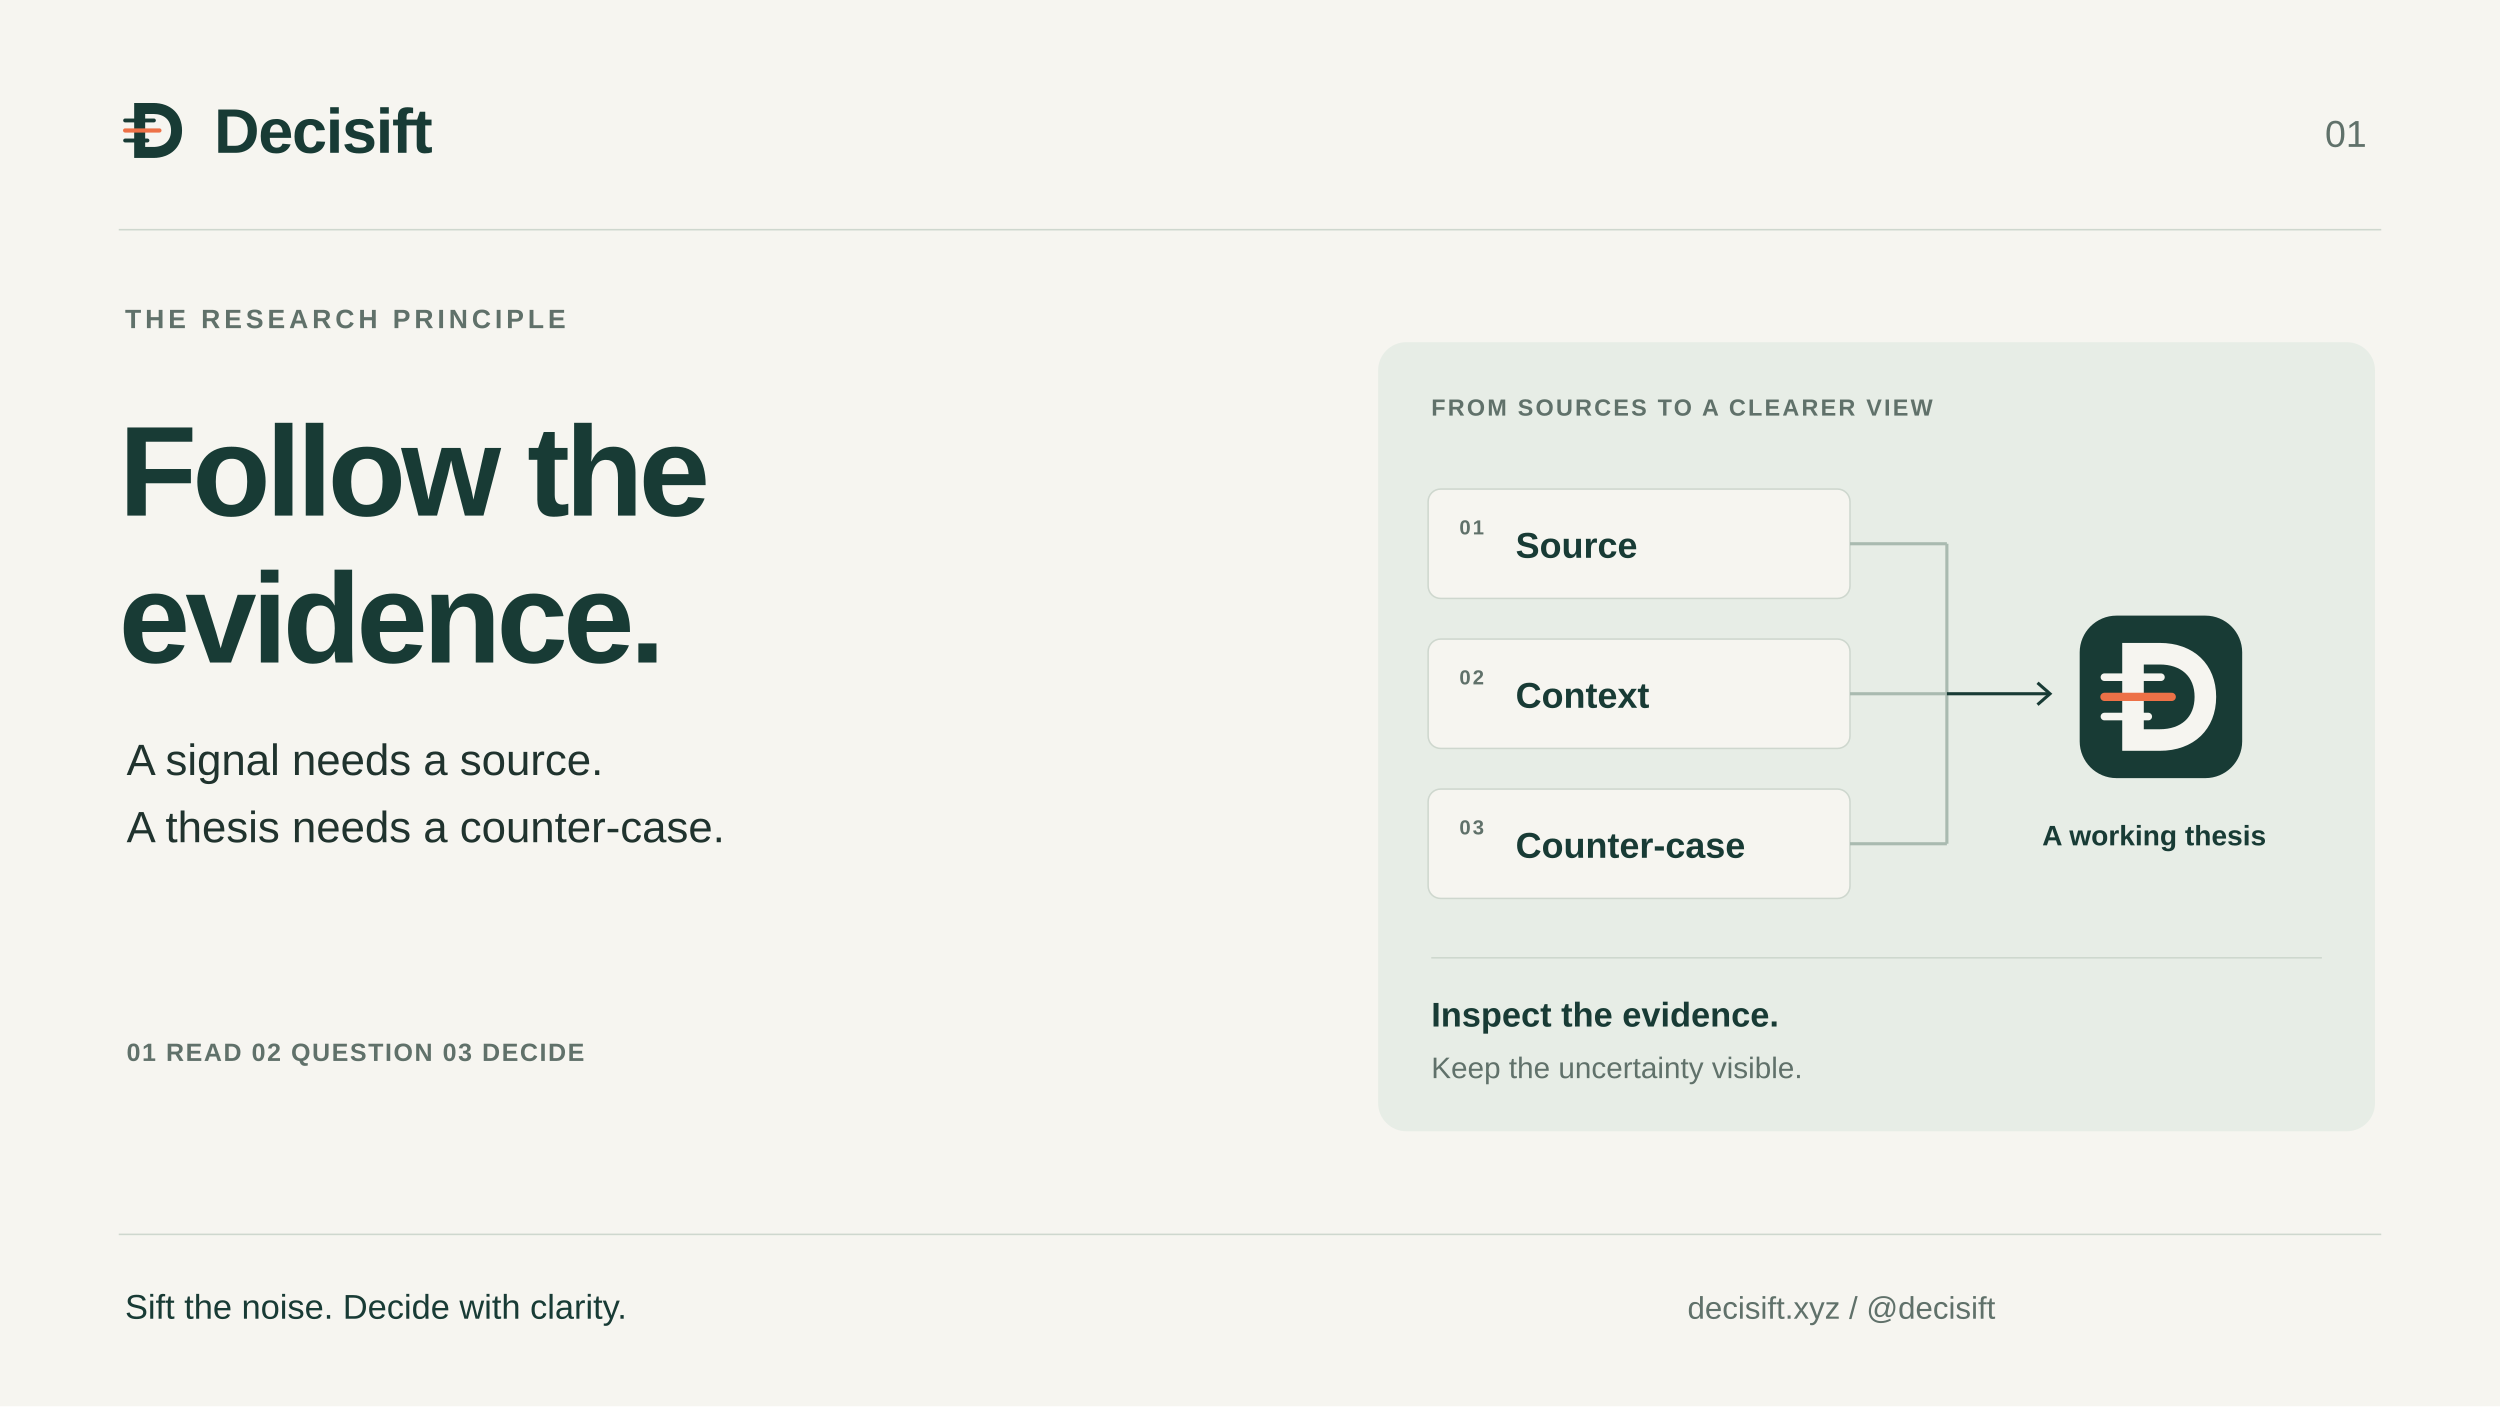
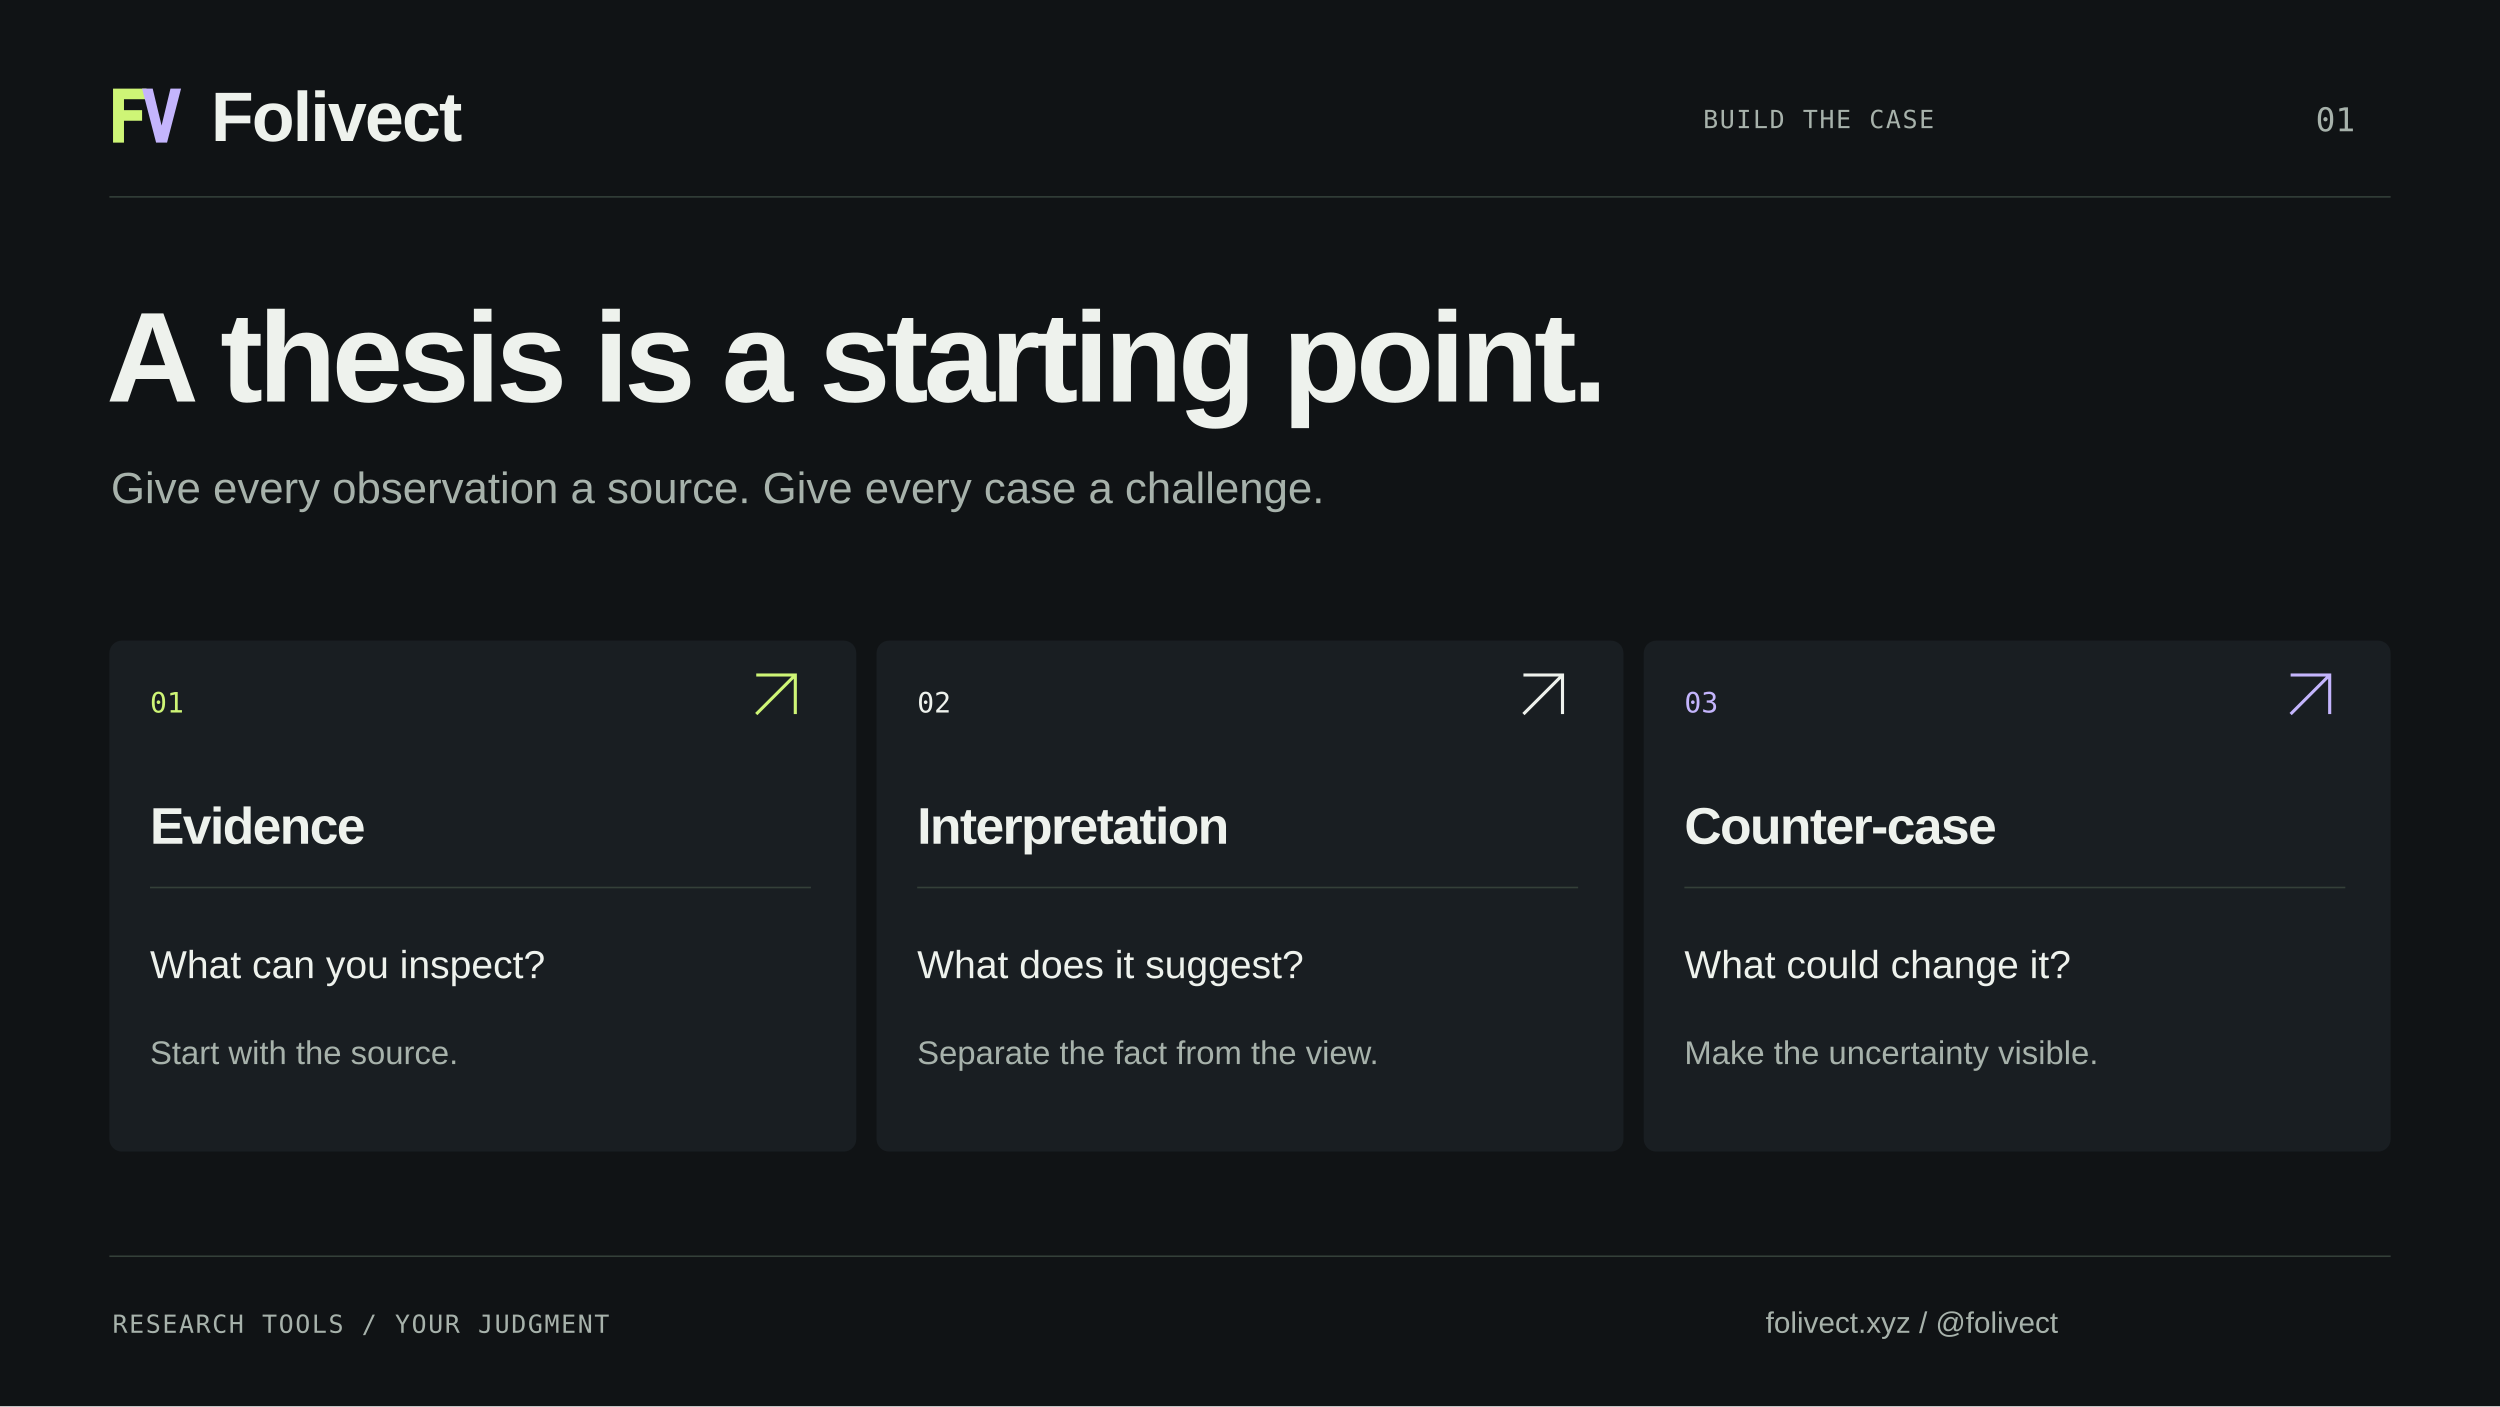
<svg xmlns="http://www.w3.org/2000/svg" width="1600" height="900" viewBox="0 0 1600 900" role="img" aria-labelledby="title desc">
-   <rect x="0" y="0" width="1600" height="900" rx="0" fill="#F6F5F0" />
-   <g transform="translate(72 57) scale(0.2070312)">
-     <path fill="#183B35" fill-rule="evenodd" d="M67 43H126C180 43 215 77 215 128S180 213 126 213H67V43ZM101 77V179H126C160 179 181 160 181 128S160 77 126 77H101Z" />
-     <path d="M39 97H128M39 159H108" stroke="#183B35" stroke-width="12" stroke-linecap="round" />
-     <path d="M39 128H145" stroke="#ED7147" stroke-width="13" stroke-linecap="round" />
+   <rect x="0" y="0" width="1600" height="900" rx="0" fill="#101315" />
+   <g transform="translate(66 46) scale(0.21875)">
+     <path d="M29 49H127V80H61V112H114V143H61V207H29Z" fill="#CEF576" />
+     <path d="M114 49H145L171 157L197 49H228L187 207H155Z" fill="#C4B5FD" />
  </g>
-   <text x="137" y="97.81" fill="#183B35" font-family="Arial, Helvetica, sans-serif" font-size="40.28" font-weight="700" letter-spacing="-0.8">Decisift</text>
-   <text x="1488" y="94" fill="#60716A" font-family="Arial, Helvetica, sans-serif" font-size="24" font-weight="400" letter-spacing="0">01</text>
-   <path d="M76 147L1524 147" stroke="#CED7CE" stroke-width="1" />
-   <text x="80" y="210" fill="#60716A" font-family="Arial, Helvetica, sans-serif" font-size="17" font-weight="700" letter-spacing="2.5">THE RESEARCH PRINCIPLE</text>
-   <text x="76" y="330" fill="#183B35" font-family="Arial, Helvetica, sans-serif" font-size="82" font-weight="700" letter-spacing="-3">Follow the</text>
-   <text x="76" y="424" fill="#183B35" font-family="Arial, Helvetica, sans-serif" font-size="82" font-weight="700" letter-spacing="-3">evidence.</text>
-   <text x="81" y="496" fill="#20332E" font-family="Arial, Helvetica, sans-serif" font-size="28" font-weight="400" letter-spacing="0">A signal needs a source.</text>
-   <text x="81" y="539" fill="#20332E" font-family="Arial, Helvetica, sans-serif" font-size="28" font-weight="400" letter-spacing="0">A thesis needs a counter-case.</text>
-   <text x="81" y="679" fill="#60716A" font-family="Arial, Helvetica, sans-serif" font-size="16" font-weight="700" letter-spacing="1">01  READ     02  QUESTION     03  DECIDE</text>
-   <g transform="translate(882 219) scale(1)">
-     <rect x="0" y="0" width="638" height="505" rx="18" fill="#E7EDE6" />
-     <text x="34" y="47" fill="#60716A" font-family="Arial, Helvetica, sans-serif" font-size="15" font-weight="700" letter-spacing="1.4">FROM SOURCES TO A CLEARER VIEW</text>
-     <rect x="32" y="94" width="270" height="70" rx="8" fill="#F6F5F0" stroke="#CED7CE" />
-     <text x="52" y="123" fill="#60716A" font-family="Arial, Helvetica, sans-serif" font-size="13" font-weight="700" letter-spacing="1.3">01</text>
-     <text x="88" y="138" fill="#183B35" font-family="Arial, Helvetica, sans-serif" font-size="23" font-weight="600" letter-spacing="0">Source</text>
-     <path d="M302 129L364 129" stroke="#A9BAB0" stroke-width="2" />
-     <rect x="32" y="190" width="270" height="70" rx="8" fill="#F6F5F0" stroke="#CED7CE" />
-     <text x="52" y="219" fill="#60716A" font-family="Arial, Helvetica, sans-serif" font-size="13" font-weight="700" letter-spacing="1.3">02</text>
-     <text x="88" y="234" fill="#183B35" font-family="Arial, Helvetica, sans-serif" font-size="23" font-weight="600" letter-spacing="0">Context</text>
-     <path d="M302 225L364 225" stroke="#A9BAB0" stroke-width="2" />
-     <rect x="32" y="286" width="270" height="70" rx="8" fill="#F6F5F0" stroke="#CED7CE" />
-     <text x="52" y="315" fill="#60716A" font-family="Arial, Helvetica, sans-serif" font-size="13" font-weight="700" letter-spacing="1.3">03</text>
-     <text x="88" y="330" fill="#183B35" font-family="Arial, Helvetica, sans-serif" font-size="23" font-weight="600" letter-spacing="0">Counter-case</text>
-     <path d="M302 321L364 321" stroke="#A9BAB0" stroke-width="2" />
-     <path d="M364 129L364 321" stroke="#A9BAB0" stroke-width="2" />
-     <path d="M364 225L430 225" stroke="#183B35" stroke-width="2" />
-     <path d="M422 218L430 225L422 232" fill="none" stroke="#183B35" stroke-width="2" />
-     <g transform="translate(449 175) scale(0.40625)">
-       <rect x="0" y="0" width="256" height="256" rx="58" fill="#183B35" />
-       <path fill="#F6F5F0" fill-rule="evenodd" d="M67 43H126C180 43 215 77 215 128S180 213 126 213H67V43ZM101 77V179H126C160 179 181 160 181 128S160 77 126 77H101Z" />
-       <path d="M39 97H128M39 159H108" stroke="#F6F5F0" stroke-width="12" stroke-linecap="round" />
-       <path d="M39 128H145" stroke="#ED7147" stroke-width="13" stroke-linecap="round" />
-     </g>
-     <text x="425" y="322" fill="#183B35" font-family="Arial, Helvetica, sans-serif" font-size="18" font-weight="600" letter-spacing="0">A working thesis</text>
-     <path d="M34 394L604 394" stroke="#CED7CE" stroke-width="1" />
-     <text x="34" y="438" fill="#183B35" font-family="Arial, Helvetica, sans-serif" font-size="22" font-weight="600" letter-spacing="0">Inspect the evidence.</text>
-     <text x="34" y="471" fill="#60716A" font-family="Arial, Helvetica, sans-serif" font-size="19" font-weight="400" letter-spacing="0">Keep the uncertainty visible.</text>
-   </g>
-   <path d="M76 790L1524 790" stroke="#CED7CE" stroke-width="1" />
-   <text x="80" y="844" fill="#183B35" font-family="Arial, Helvetica, sans-serif" font-size="22" font-weight="400" letter-spacing="0">Sift the noise. Decide with clarity.</text>
-   <text x="1080" y="844" fill="#60716A" font-family="Arial, Helvetica, sans-serif" font-size="20" font-weight="400" letter-spacing="0">decisift.xyz  /  @decisift</text>
+   <text x="135" y="90.24" fill="#EEF2ED" font-family="Arial, Helvetica, sans-serif" font-size="44.8" font-weight="700" letter-spacing="-1.2">Folivect</text>
+   <text x="1090" y="82" fill="#A7B2AB" font-family="Consolas, monospace" font-size="16" font-weight="400" letter-spacing="1">BUILD THE CASE</text>
+   <text x="1482" y="84" fill="#A7B2AB" font-family="Consolas, monospace" font-size="21" font-weight="500" letter-spacing="0">01</text>
+   <path d="M70 126L1530 126" stroke="#344039" stroke-width="1" />
+   <text x="68" y="257" fill="#EEF2ED" font-family="Arial, Helvetica, sans-serif" font-size="82" font-weight="700" letter-spacing="-3">A thesis is a starting point.</text>
+   <text x="71" y="322" fill="#A7B2AB" font-family="Arial, Helvetica, sans-serif" font-size="28" font-weight="400" letter-spacing="0">Give every observation a source. Give every case a challenge.</text>
+   <rect x="70" y="410" width="478" height="327" rx="8" fill="#191E22" />
+   <text x="96" y="456" fill="#CEF576" font-family="Consolas, monospace" font-size="18" font-weight="400" letter-spacing="0">01</text>
+   <path d="M484 457L509 432M484 432H509V457" fill="none" stroke="#CEF576" stroke-width="2" />
+   <text x="96" y="540" fill="#EEF2ED" font-family="Arial, Helvetica, sans-serif" font-size="33" font-weight="700" letter-spacing="-1">Evidence</text>
+   <path d="M96 568L519 568" stroke="#344039" stroke-width="1" />
+   <text x="96" y="626" fill="#EEF2ED" font-family="Arial, Helvetica, sans-serif" font-size="25" font-weight="400" letter-spacing="0">What can you inspect?</text>
+   <text x="96" y="681" fill="#A7B2AB" font-family="Arial, Helvetica, sans-serif" font-size="21" font-weight="400" letter-spacing="0">Start with the source.</text>
+   <rect x="561" y="410" width="478" height="327" rx="8" fill="#191E22" />
+   <text x="587" y="456" fill="#EEF2ED" font-family="Consolas, monospace" font-size="18" font-weight="400" letter-spacing="0">02</text>
+   <path d="M975 457L1000 432M975 432H1000V457" fill="none" stroke="#EEF2ED" stroke-width="2" />
+   <text x="587" y="540" fill="#EEF2ED" font-family="Arial, Helvetica, sans-serif" font-size="33" font-weight="700" letter-spacing="-1">Interpretation</text>
+   <path d="M587 568L1010 568" stroke="#344039" stroke-width="1" />
+   <text x="587" y="626" fill="#EEF2ED" font-family="Arial, Helvetica, sans-serif" font-size="25" font-weight="400" letter-spacing="0">What does it suggest?</text>
+   <text x="587" y="681" fill="#A7B2AB" font-family="Arial, Helvetica, sans-serif" font-size="21" font-weight="400" letter-spacing="0">Separate the fact from the view.</text>
+   <rect x="1052" y="410" width="478" height="327" rx="8" fill="#191E22" />
+   <text x="1078" y="456" fill="#C4B5FD" font-family="Consolas, monospace" font-size="18" font-weight="400" letter-spacing="0">03</text>
+   <path d="M1466 457L1491 432M1466 432H1491V457" fill="none" stroke="#C4B5FD" stroke-width="2" />
+   <text x="1078" y="540" fill="#EEF2ED" font-family="Arial, Helvetica, sans-serif" font-size="33" font-weight="700" letter-spacing="-1">Counter-case</text>
+   <path d="M1078 568L1501 568" stroke="#344039" stroke-width="1" />
+   <text x="1078" y="626" fill="#EEF2ED" font-family="Arial, Helvetica, sans-serif" font-size="25" font-weight="400" letter-spacing="0">What could change it?</text>
+   <text x="1078" y="681" fill="#A7B2AB" font-family="Arial, Helvetica, sans-serif" font-size="21" font-weight="400" letter-spacing="0">Make the uncertainty visible.</text>
+   <path d="M70 804L1530 804" stroke="#344039" stroke-width="1" />
+   <text x="72" y="853" fill="#A7B2AB" font-family="Consolas, monospace" font-size="16" font-weight="400" letter-spacing="1">RESEARCH TOOLS / YOUR JUDGMENT</text>
+   <text x="1130" y="853" fill="#A7B2AB" font-family="Arial, Helvetica, sans-serif" font-size="19" font-weight="400" letter-spacing="0">folivect.xyz  /  @folivect</text>
</svg>
